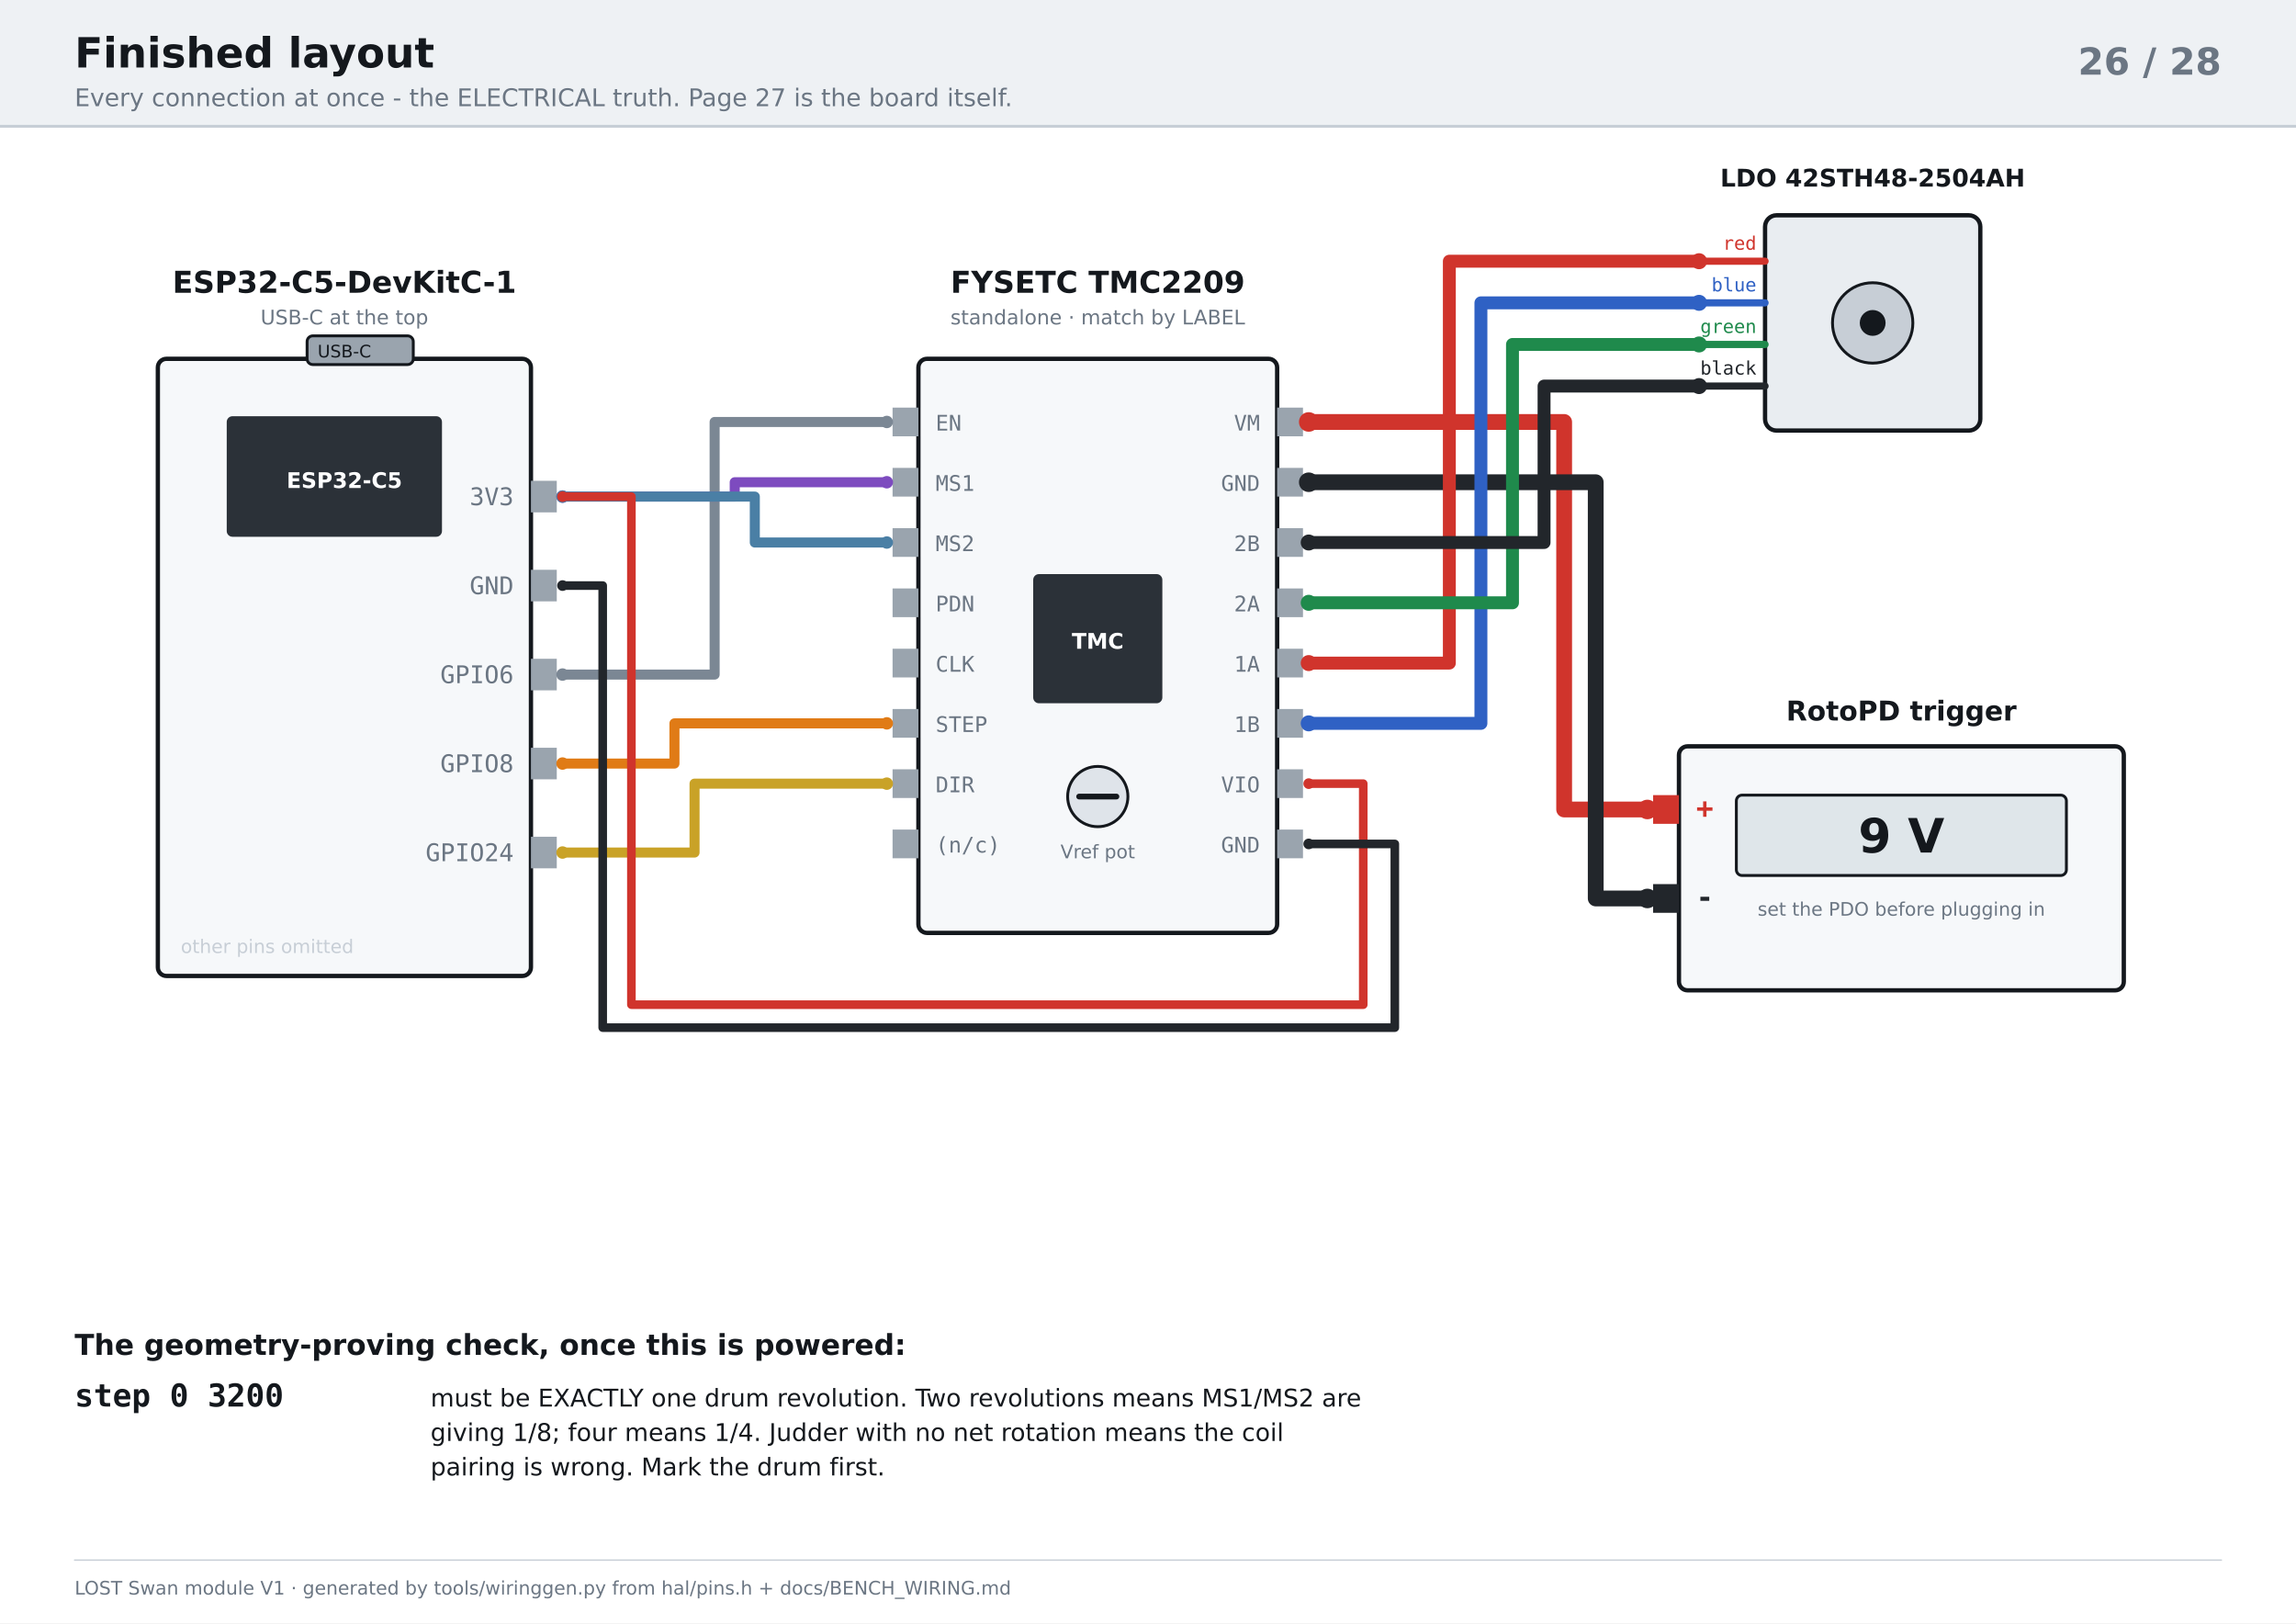
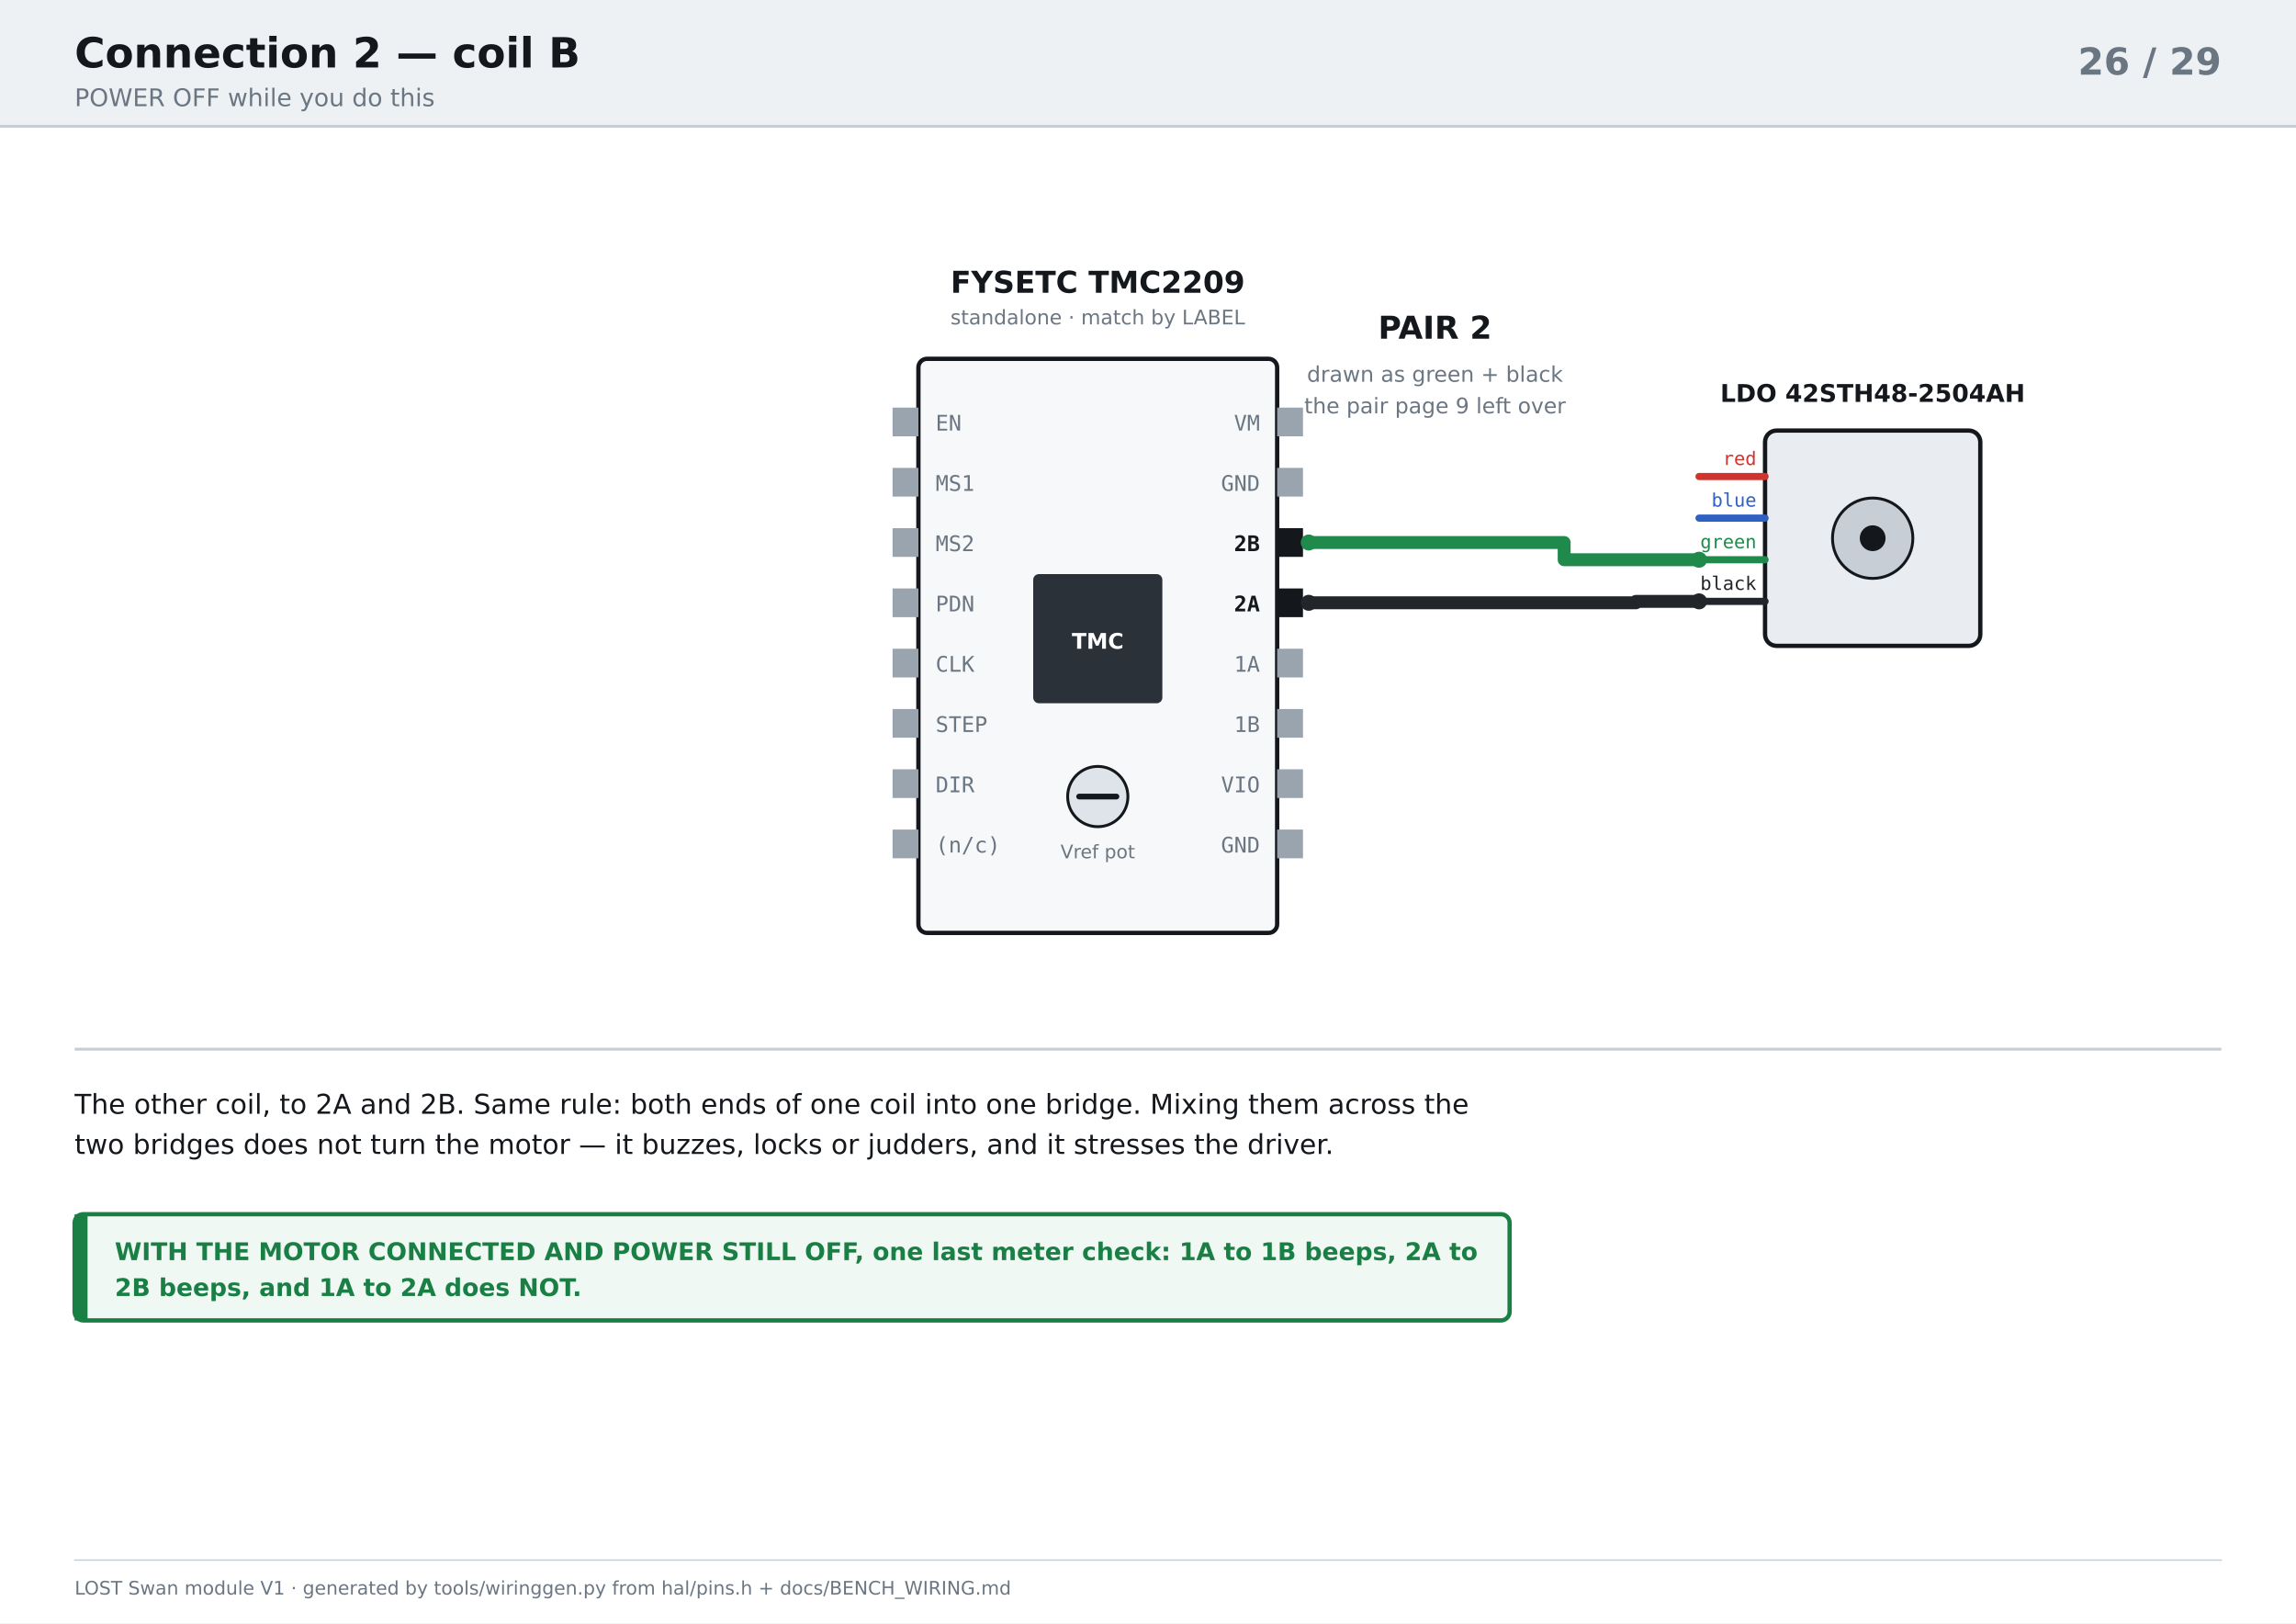
<svg xmlns="http://www.w3.org/2000/svg" width="1600" height="1131" viewBox="0 0 1600 1131">
  <rect width="1600" height="1131" fill="#ffffff" />
  <rect x="0" y="0" width="1600" height="88" fill="#eef1f4" />
  <line x1="0" y1="88" x2="1600" y2="88" stroke="#c7ced6" stroke-width="2" />
-   <text x="52" y="47" font-family="DejaVu Sans, Verdana, Geneva, sans-serif" font-size="29" fill="#14181d" text-anchor="start" font-weight="bold">Finished layout</text>
-   <text x="52" y="74" font-family="DejaVu Sans, Verdana, Geneva, sans-serif" font-size="17" fill="#6b7683" text-anchor="start" font-weight="normal">Every connection at once - the ELECTRICAL truth.  Page 27 is the board itself.</text>
-   <text x="1548" y="52" font-family="DejaVu Sans, Verdana, Geneva, sans-serif" font-size="26" fill="#6b7683" text-anchor="end" font-weight="bold">26 / 28</text>
-   <rect x="110" y="250" width="260" height="430" rx="6" fill="#f6f8fa" stroke="#14181d" stroke-width="3" />
-   <text x="240" y="204" font-family="DejaVu Sans, Verdana, Geneva, sans-serif" font-size="21" fill="#14181d" text-anchor="middle" font-weight="bold">ESP32-C5-DevKitC-1</text>
-   <text x="240" y="226" font-family="DejaVu Sans, Verdana, Geneva, sans-serif" font-size="14" fill="#6b7683" text-anchor="middle" font-weight="normal">USB-C at the top</text>
-   <rect x="214" y="234" width="74" height="20" rx="4" fill="#9aa4ae" stroke="#14181d" stroke-width="2" />
-   <text x="240" y="249" font-family="DejaVu Sans, Verdana, Geneva, sans-serif" font-size="12" fill="#14181d" text-anchor="middle" font-weight="normal">USB-C</text>
-   <rect x="158" y="290" width="150" height="84" rx="4" fill="#2b3138" stroke="none" stroke-width="2" />
-   <text x="240" y="340" font-family="DejaVu Sans, Verdana, Geneva, sans-serif" font-size="15" fill="#ffffff" text-anchor="middle" font-weight="bold">ESP32-C5</text>
-   <rect x="370" y="335" width="18" height="22" rx="0" fill="#9aa4ae" stroke="none" stroke-width="2" />
-   <text x="358" y="352" font-family="DejaVu Sans Mono, Consolas, monospace" font-size="17" fill="#6b7683" text-anchor="end" font-weight="normal">3V3</text>
-   <rect x="370" y="397" width="18" height="22" rx="0" fill="#9aa4ae" stroke="none" stroke-width="2" />
-   <text x="358" y="414" font-family="DejaVu Sans Mono, Consolas, monospace" font-size="17" fill="#6b7683" text-anchor="end" font-weight="normal">GND</text>
-   <rect x="370" y="459" width="18" height="22" rx="0" fill="#9aa4ae" stroke="none" stroke-width="2" />
-   <text x="358" y="476" font-family="DejaVu Sans Mono, Consolas, monospace" font-size="17" fill="#6b7683" text-anchor="end" font-weight="normal">GPIO6</text>
-   <rect x="370" y="521" width="18" height="22" rx="0" fill="#9aa4ae" stroke="none" stroke-width="2" />
-   <text x="358" y="538" font-family="DejaVu Sans Mono, Consolas, monospace" font-size="17" fill="#6b7683" text-anchor="end" font-weight="normal">GPIO8</text>
-   <rect x="370" y="583" width="18" height="22" rx="0" fill="#9aa4ae" stroke="none" stroke-width="2" />
-   <text x="358" y="600" font-family="DejaVu Sans Mono, Consolas, monospace" font-size="17" fill="#6b7683" text-anchor="end" font-weight="normal">GPIO24</text>
-   <text x="126" y="664" font-family="DejaVu Sans, Verdana, Geneva, sans-serif" font-size="13" fill="#c7ced6" text-anchor="start" font-weight="normal">other pins omitted</text>
+   <text x="52" y="47" font-family="DejaVu Sans, Verdana, Geneva, sans-serif" font-size="29" fill="#14181d" text-anchor="start" font-weight="bold">Connection 2  —  coil B</text>
+   <text x="52" y="74" font-family="DejaVu Sans, Verdana, Geneva, sans-serif" font-size="17" fill="#6b7683" text-anchor="start" font-weight="normal">POWER OFF while you do this</text>
+   <text x="1548" y="52" font-family="DejaVu Sans, Verdana, Geneva, sans-serif" font-size="26" fill="#6b7683" text-anchor="end" font-weight="bold">26 / 29</text>
  <rect x="640" y="250" width="250" height="400" rx="6" fill="#f6f8fa" stroke="#14181d" stroke-width="3" />
  <text x="765" y="204" font-family="DejaVu Sans, Verdana, Geneva, sans-serif" font-size="21" fill="#14181d" text-anchor="middle" font-weight="bold">FYSETC TMC2209</text>
  <text x="765" y="226" font-family="DejaVu Sans, Verdana, Geneva, sans-serif" font-size="14" fill="#6b7683" text-anchor="middle" font-weight="normal">standalone  ·  match by LABEL</text>
  <rect x="720" y="400" width="90" height="90" rx="4" fill="#2b3138" stroke="none" stroke-width="2" />
  <text x="765" y="452" font-family="DejaVu Sans, Verdana, Geneva, sans-serif" font-size="15" fill="#ffffff" text-anchor="middle" font-weight="bold">TMC</text>
  <circle cx="765" cy="555" r="21" fill="#dfe4ea" stroke="#14181d" stroke-width="2" />
  <line x1="752" y1="555" x2="778" y2="555" stroke="#14181d" stroke-width="4" stroke-linecap="round" />
  <text x="765" y="598" font-family="DejaVu Sans, Verdana, Geneva, sans-serif" font-size="13" fill="#6b7683" text-anchor="middle" font-weight="normal">Vref pot</text>
  <rect x="622" y="284" width="18" height="20" rx="0" fill="#9aa4ae" stroke="none" stroke-width="2" />
  <text x="652" y="300" font-family="DejaVu Sans Mono, Consolas, monospace" font-size="15" fill="#6b7683" text-anchor="start" font-weight="normal">EN</text>
  <rect x="622" y="326" width="18" height="20" rx="0" fill="#9aa4ae" stroke="none" stroke-width="2" />
  <text x="652" y="342" font-family="DejaVu Sans Mono, Consolas, monospace" font-size="15" fill="#6b7683" text-anchor="start" font-weight="normal">MS1</text>
  <rect x="622" y="368" width="18" height="20" rx="0" fill="#9aa4ae" stroke="none" stroke-width="2" />
  <text x="652" y="384" font-family="DejaVu Sans Mono, Consolas, monospace" font-size="15" fill="#6b7683" text-anchor="start" font-weight="normal">MS2</text>
  <rect x="622" y="410" width="18" height="20" rx="0" fill="#9aa4ae" stroke="none" stroke-width="2" />
  <text x="652" y="426" font-family="DejaVu Sans Mono, Consolas, monospace" font-size="15" fill="#6b7683" text-anchor="start" font-weight="normal">PDN</text>
  <rect x="622" y="452" width="18" height="20" rx="0" fill="#9aa4ae" stroke="none" stroke-width="2" />
  <text x="652" y="468" font-family="DejaVu Sans Mono, Consolas, monospace" font-size="15" fill="#6b7683" text-anchor="start" font-weight="normal">CLK</text>
  <rect x="622" y="494" width="18" height="20" rx="0" fill="#9aa4ae" stroke="none" stroke-width="2" />
  <text x="652" y="510" font-family="DejaVu Sans Mono, Consolas, monospace" font-size="15" fill="#6b7683" text-anchor="start" font-weight="normal">STEP</text>
  <rect x="622" y="536" width="18" height="20" rx="0" fill="#9aa4ae" stroke="none" stroke-width="2" />
  <text x="652" y="552" font-family="DejaVu Sans Mono, Consolas, monospace" font-size="15" fill="#6b7683" text-anchor="start" font-weight="normal">DIR</text>
  <rect x="622" y="578" width="18" height="20" rx="0" fill="#9aa4ae" stroke="none" stroke-width="2" />
  <text x="652" y="594" font-family="DejaVu Sans Mono, Consolas, monospace" font-size="15" fill="#6b7683" text-anchor="start" font-weight="normal">(n/c)</text>
  <rect x="890" y="284" width="18" height="20" rx="0" fill="#9aa4ae" stroke="none" stroke-width="2" />
  <text x="878" y="300" font-family="DejaVu Sans Mono, Consolas, monospace" font-size="15" fill="#6b7683" text-anchor="end" font-weight="normal">VM</text>
  <rect x="890" y="326" width="18" height="20" rx="0" fill="#9aa4ae" stroke="none" stroke-width="2" />
  <text x="878" y="342" font-family="DejaVu Sans Mono, Consolas, monospace" font-size="15" fill="#6b7683" text-anchor="end" font-weight="normal">GND</text>
-   <rect x="890" y="368" width="18" height="20" rx="0" fill="#9aa4ae" stroke="none" stroke-width="2" />
-   <text x="878" y="384" font-family="DejaVu Sans Mono, Consolas, monospace" font-size="15" fill="#6b7683" text-anchor="end" font-weight="normal">2B</text>
-   <rect x="890" y="410" width="18" height="20" rx="0" fill="#9aa4ae" stroke="none" stroke-width="2" />
-   <text x="878" y="426" font-family="DejaVu Sans Mono, Consolas, monospace" font-size="15" fill="#6b7683" text-anchor="end" font-weight="normal">2A</text>
+   <rect x="890" y="368" width="18" height="20" rx="0" fill="#14181d" stroke="none" stroke-width="2" />
+   <text x="878" y="384" font-family="DejaVu Sans Mono, Consolas, monospace" font-size="15" fill="#14181d" text-anchor="end" font-weight="bold">2B</text>
+   <rect x="890" y="410" width="18" height="20" rx="0" fill="#14181d" stroke="none" stroke-width="2" />
+   <text x="878" y="426" font-family="DejaVu Sans Mono, Consolas, monospace" font-size="15" fill="#14181d" text-anchor="end" font-weight="bold">2A</text>
  <rect x="890" y="452" width="18" height="20" rx="0" fill="#9aa4ae" stroke="none" stroke-width="2" />
  <text x="878" y="468" font-family="DejaVu Sans Mono, Consolas, monospace" font-size="15" fill="#6b7683" text-anchor="end" font-weight="normal">1A</text>
  <rect x="890" y="494" width="18" height="20" rx="0" fill="#9aa4ae" stroke="none" stroke-width="2" />
  <text x="878" y="510" font-family="DejaVu Sans Mono, Consolas, monospace" font-size="15" fill="#6b7683" text-anchor="end" font-weight="normal">1B</text>
  <rect x="890" y="536" width="18" height="20" rx="0" fill="#9aa4ae" stroke="none" stroke-width="2" />
  <text x="878" y="552" font-family="DejaVu Sans Mono, Consolas, monospace" font-size="15" fill="#6b7683" text-anchor="end" font-weight="normal">VIO</text>
  <rect x="890" y="578" width="18" height="20" rx="0" fill="#9aa4ae" stroke="none" stroke-width="2" />
  <text x="878" y="594" font-family="DejaVu Sans Mono, Consolas, monospace" font-size="15" fill="#6b7683" text-anchor="end" font-weight="normal">GND</text>
-   <rect x="1230" y="150" width="150" height="150" rx="8" fill="#e9edf1" stroke="#14181d" stroke-width="3" />
-   <circle cx="1305" cy="225" r="28" fill="#c7ced6" stroke="#14181d" stroke-width="2" />
-   <circle cx="1305" cy="225" r="9" fill="#14181d" stroke="none" stroke-width="1" />
-   <text x="1305" y="130" font-family="DejaVu Sans, Verdana, Geneva, sans-serif" font-size="17" fill="#14181d" text-anchor="middle" font-weight="bold">LDO 42STH48-2504AH</text>
-   <line x1="1184" y1="182" x2="1230" y2="182" stroke="#d0342c" stroke-width="5" stroke-linecap="round" />
-   <text x="1224" y="174" font-family="DejaVu Sans Mono, Consolas, monospace" font-size="13" fill="#d0342c" text-anchor="end" font-weight="normal">red</text>
-   <line x1="1184" y1="211" x2="1230" y2="211" stroke="#2f61c4" stroke-width="5" stroke-linecap="round" />
-   <text x="1224" y="203" font-family="DejaVu Sans Mono, Consolas, monospace" font-size="13" fill="#2f61c4" text-anchor="end" font-weight="normal">blue</text>
-   <line x1="1184" y1="240" x2="1230" y2="240" stroke="#1f8a4c" stroke-width="5" stroke-linecap="round" />
-   <text x="1224" y="232" font-family="DejaVu Sans Mono, Consolas, monospace" font-size="13" fill="#1f8a4c" text-anchor="end" font-weight="normal">green</text>
-   <line x1="1184" y1="269" x2="1230" y2="269" stroke="#22262b" stroke-width="5" stroke-linecap="round" />
-   <text x="1224" y="261" font-family="DejaVu Sans Mono, Consolas, monospace" font-size="13" fill="#22262b" text-anchor="end" font-weight="normal">black</text>
-   <rect x="1170" y="520" width="310" height="170" rx="6" fill="#f6f8fa" stroke="#14181d" stroke-width="3" />
-   <text x="1325" y="502" font-family="DejaVu Sans, Verdana, Geneva, sans-serif" font-size="19" fill="#14181d" text-anchor="middle" font-weight="bold">RotoPD trigger</text>
-   <rect x="1210" y="554" width="230" height="56" rx="4" fill="#dfe6ea" stroke="#14181d" stroke-width="2" />
-   <text x="1325" y="594" font-family="DejaVu Sans, Verdana, Geneva, sans-serif" font-size="33" fill="#14181d" text-anchor="middle" font-weight="bold">9 V</text>
-   <text x="1325" y="638" font-family="DejaVu Sans, Verdana, Geneva, sans-serif" font-size="13" fill="#6b7683" text-anchor="middle" font-weight="normal">set the PDO before plugging in</text>
-   <rect x="1152" y="554" width="18" height="20" rx="0" fill="#d0342c" stroke="none" stroke-width="2" />
-   <text x="1182" y="570" font-family="DejaVu Sans Mono, Consolas, monospace" font-size="20" fill="#d0342c" text-anchor="start" font-weight="bold">+</text>
-   <rect x="1152" y="616" width="18" height="20" rx="0" fill="#22262b" stroke="none" stroke-width="2" />
-   <text x="1182" y="632" font-family="DejaVu Sans Mono, Consolas, monospace" font-size="20" fill="#22262b" text-anchor="start" font-weight="bold">-</text>
-   <polyline points="618,504 470,504 470,532 392,532" fill="none" stroke="#e07b16" stroke-width="7" stroke-linecap="round" stroke-linejoin="round" />
-   <circle cx="618" cy="504" r="4.34" fill="#e07b16" stroke="none" stroke-width="1" />
-   <circle cx="392" cy="532" r="4.34" fill="#e07b16" stroke="none" stroke-width="1" />
-   <polyline points="618,546 484,546 484,594 392,594" fill="none" stroke="#c9a227" stroke-width="7" stroke-linecap="round" stroke-linejoin="round" />
-   <circle cx="618" cy="546" r="4.34" fill="#c9a227" stroke="none" stroke-width="1" />
-   <circle cx="392" cy="594" r="4.34" fill="#c9a227" stroke="none" stroke-width="1" />
-   <polyline points="618,294 498,294 498,470 392,470" fill="none" stroke="#7b8794" stroke-width="7" stroke-linecap="round" stroke-linejoin="round" />
-   <circle cx="618" cy="294" r="4.34" fill="#7b8794" stroke="none" stroke-width="1" />
-   <circle cx="392" cy="470" r="4.34" fill="#7b8794" stroke="none" stroke-width="1" />
-   <polyline points="618,336 512,336 512,346 392,346" fill="none" stroke="#7d4bbf" stroke-width="7" stroke-linecap="round" stroke-linejoin="round" />
-   <circle cx="618" cy="336" r="4.34" fill="#7d4bbf" stroke="none" stroke-width="1" />
-   <circle cx="392" cy="346" r="4.34" fill="#7d4bbf" stroke="none" stroke-width="1" />
-   <polyline points="618,378 526,378 526,346 392,346" fill="none" stroke="#4a7fa5" stroke-width="7" stroke-linecap="round" stroke-linejoin="round" />
-   <circle cx="618" cy="378" r="4.34" fill="#4a7fa5" stroke="none" stroke-width="1" />
-   <circle cx="392" cy="346" r="4.34" fill="#4a7fa5" stroke="none" stroke-width="1" />
-   <polyline points="912,546 950,546 950,700 440,700 440,346 392,346" fill="none" stroke="#d0342c" stroke-width="6" stroke-linecap="round" stroke-linejoin="round" />
-   <circle cx="912" cy="546" r="3.72" fill="#d0342c" stroke="none" stroke-width="1" />
-   <circle cx="392" cy="346" r="3.72" fill="#d0342c" stroke="none" stroke-width="1" />
-   <polyline points="912,588 972,588 972,716 420,716 420,408 392,408" fill="none" stroke="#22262b" stroke-width="6" stroke-linecap="round" stroke-linejoin="round" />
-   <circle cx="912" cy="588" r="3.72" fill="#22262b" stroke="none" stroke-width="1" />
-   <circle cx="392" cy="408" r="3.72" fill="#22262b" stroke="none" stroke-width="1" />
-   <polyline points="912,294 1090,294 1090,564 1148,564" fill="none" stroke="#d0342c" stroke-width="11" stroke-linecap="round" stroke-linejoin="round" />
-   <circle cx="912" cy="294" r="6.82" fill="#d0342c" stroke="none" stroke-width="1" />
-   <circle cx="1148" cy="564" r="6.82" fill="#d0342c" stroke="none" stroke-width="1" />
-   <polyline points="912,336 1112,336 1112,626 1148,626" fill="none" stroke="#22262b" stroke-width="11" stroke-linecap="round" stroke-linejoin="round" />
-   <circle cx="912" cy="336" r="6.82" fill="#22262b" stroke="none" stroke-width="1" />
-   <circle cx="1148" cy="626" r="6.82" fill="#22262b" stroke="none" stroke-width="1" />
-   <polyline points="912,462 1010,462 1010,182 1184,182" fill="none" stroke="#d0342c" stroke-width="9" stroke-linecap="round" stroke-linejoin="round" />
-   <circle cx="912" cy="462" r="5.58" fill="#d0342c" stroke="none" stroke-width="1" />
-   <circle cx="1184" cy="182" r="5.58" fill="#d0342c" stroke="none" stroke-width="1" />
-   <polyline points="912,504 1032,504 1032,211 1184,211" fill="none" stroke="#2f61c4" stroke-width="9" stroke-linecap="round" stroke-linejoin="round" />
-   <circle cx="912" cy="504" r="5.58" fill="#2f61c4" stroke="none" stroke-width="1" />
-   <circle cx="1184" cy="211" r="5.58" fill="#2f61c4" stroke="none" stroke-width="1" />
-   <polyline points="912,420 1054,420 1054,240 1184,240" fill="none" stroke="#1f8a4c" stroke-width="9" stroke-linecap="round" stroke-linejoin="round" />
-   <circle cx="912" cy="420" r="5.58" fill="#1f8a4c" stroke="none" stroke-width="1" />
-   <circle cx="1184" cy="240" r="5.58" fill="#1f8a4c" stroke="none" stroke-width="1" />
-   <polyline points="912,378 1076,378 1076,269 1184,269" fill="none" stroke="#22262b" stroke-width="9" stroke-linecap="round" stroke-linejoin="round" />
-   <circle cx="912" cy="378" r="5.58" fill="#22262b" stroke="none" stroke-width="1" />
-   <circle cx="1184" cy="269" r="5.58" fill="#22262b" stroke="none" stroke-width="1" />
-   <text x="52" y="944" font-family="DejaVu Sans, Verdana, Geneva, sans-serif" font-size="20" fill="#14181d" text-anchor="start" font-weight="bold">The geometry-proving check, once this is powered:</text>
-   <text x="52" y="980" font-family="DejaVu Sans Mono, Consolas, monospace" font-size="22" fill="#14181d" text-anchor="start" font-weight="bold">step 0 3200</text>
-   <text x="300" y="980" font-family="DejaVu Sans, Verdana, Geneva, sans-serif" font-size="17" fill="#14181d" text-anchor="start" font-weight="normal">must be EXACTLY one drum revolution. Two revolutions means MS1/MS2 are</text>
-   <text x="300" y="1004" font-family="DejaVu Sans, Verdana, Geneva, sans-serif" font-size="17" fill="#14181d" text-anchor="start" font-weight="normal">giving 1/8; four means 1/4. Judder with no net rotation means the coil</text>
-   <text x="300" y="1028" font-family="DejaVu Sans, Verdana, Geneva, sans-serif" font-size="17" fill="#14181d" text-anchor="start" font-weight="normal">pairing is wrong. Mark the drum first.</text>
+   <rect x="1230" y="300" width="150" height="150" rx="8" fill="#e9edf1" stroke="#14181d" stroke-width="3" />
+   <circle cx="1305" cy="375" r="28" fill="#c7ced6" stroke="#14181d" stroke-width="2" />
+   <circle cx="1305" cy="375" r="9" fill="#14181d" stroke="none" stroke-width="1" />
+   <text x="1305" y="280" font-family="DejaVu Sans, Verdana, Geneva, sans-serif" font-size="17" fill="#14181d" text-anchor="middle" font-weight="bold">LDO 42STH48-2504AH</text>
+   <line x1="1184" y1="332" x2="1230" y2="332" stroke="#d0342c" stroke-width="5" stroke-linecap="round" />
+   <text x="1224" y="324" font-family="DejaVu Sans Mono, Consolas, monospace" font-size="13" fill="#d0342c" text-anchor="end" font-weight="normal">red</text>
+   <line x1="1184" y1="361" x2="1230" y2="361" stroke="#2f61c4" stroke-width="5" stroke-linecap="round" />
+   <text x="1224" y="353" font-family="DejaVu Sans Mono, Consolas, monospace" font-size="13" fill="#2f61c4" text-anchor="end" font-weight="normal">blue</text>
+   <line x1="1184" y1="390" x2="1230" y2="390" stroke="#1f8a4c" stroke-width="5" stroke-linecap="round" />
+   <text x="1224" y="382" font-family="DejaVu Sans Mono, Consolas, monospace" font-size="13" fill="#1f8a4c" text-anchor="end" font-weight="normal">green</text>
+   <line x1="1184" y1="419" x2="1230" y2="419" stroke="#22262b" stroke-width="5" stroke-linecap="round" />
+   <text x="1224" y="411" font-family="DejaVu Sans Mono, Consolas, monospace" font-size="13" fill="#22262b" text-anchor="end" font-weight="normal">black</text>
+   <polyline points="912,378 1090,378 1090,390 1184,390" fill="none" stroke="#1f8a4c" stroke-width="9" stroke-linecap="round" stroke-linejoin="round" />
+   <circle cx="912" cy="378" r="5.58" fill="#1f8a4c" stroke="none" stroke-width="1" />
+   <circle cx="1184" cy="390" r="5.58" fill="#1f8a4c" stroke="none" stroke-width="1" />
+   <polyline points="912,420 1140,420 1140,419 1184,419" fill="none" stroke="#22262b" stroke-width="9" stroke-linecap="round" stroke-linejoin="round" />
+   <circle cx="912" cy="420" r="5.58" fill="#22262b" stroke="none" stroke-width="1" />
+   <circle cx="1184" cy="419" r="5.58" fill="#22262b" stroke="none" stroke-width="1" />
+   <text x="1000" y="236" font-family="DejaVu Sans, Verdana, Geneva, sans-serif" font-size="22" fill="#14181d" text-anchor="middle" font-weight="bold">PAIR 2</text>
+   <text x="1000" y="266" font-family="DejaVu Sans, Verdana, Geneva, sans-serif" font-size="15" fill="#6b7683" text-anchor="middle" font-weight="normal">drawn as green + black</text>
+   <text x="1000" y="288" font-family="DejaVu Sans, Verdana, Geneva, sans-serif" font-size="15" fill="#6b7683" text-anchor="middle" font-weight="normal">the pair page 9 left over</text>
+   <rect x="52" y="730" width="1496" height="2" rx="0" fill="#c7ced6" stroke="none" stroke-width="2" />
+   <text x="52" y="776" font-family="DejaVu Sans, Verdana, Geneva, sans-serif" font-size="19" fill="#14181d" text-anchor="start" font-weight="normal">The other coil, to 2A and 2B. Same rule: both ends of one coil into one bridge. Mixing them across the</text>
+   <text x="52" y="804" font-family="DejaVu Sans, Verdana, Geneva, sans-serif" font-size="19" fill="#14181d" text-anchor="start" font-weight="normal">two bridges does not turn the motor — it buzzes, locks or judders, and it stresses the driver.</text>
+   <rect x="52" y="846" width="1000" height="74" rx="6" fill="#eff8f2" stroke="#1a7f45" stroke-width="3" />
+   <rect x="52" y="846" width="9" height="74" rx="0" fill="#1a7f45" stroke="none" stroke-width="2" />
+   <text x="80" y="878" font-family="DejaVu Sans, Verdana, Geneva, sans-serif" font-size="17" fill="#1a7f45" text-anchor="start" font-weight="bold">WITH THE MOTOR CONNECTED AND POWER STILL OFF, one last meter check: 1A to 1B beeps, 2A to</text>
+   <text x="80" y="903" font-family="DejaVu Sans, Verdana, Geneva, sans-serif" font-size="17" fill="#1a7f45" text-anchor="start" font-weight="bold">2B beeps, and 1A to 2A does NOT.</text>
  <line x1="52" y1="1087" x2="1548" y2="1087" stroke="#c7ced6" stroke-width="1" stroke-linecap="round" />
  <text x="52" y="1111" font-family="DejaVu Sans, Verdana, Geneva, sans-serif" font-size="13" fill="#6b7683" text-anchor="start" font-weight="normal">LOST Swan  module V1  ·  generated by tools/wiringgen.py from hal/pins.h + docs/BENCH_WIRING.md</text>
</svg>
